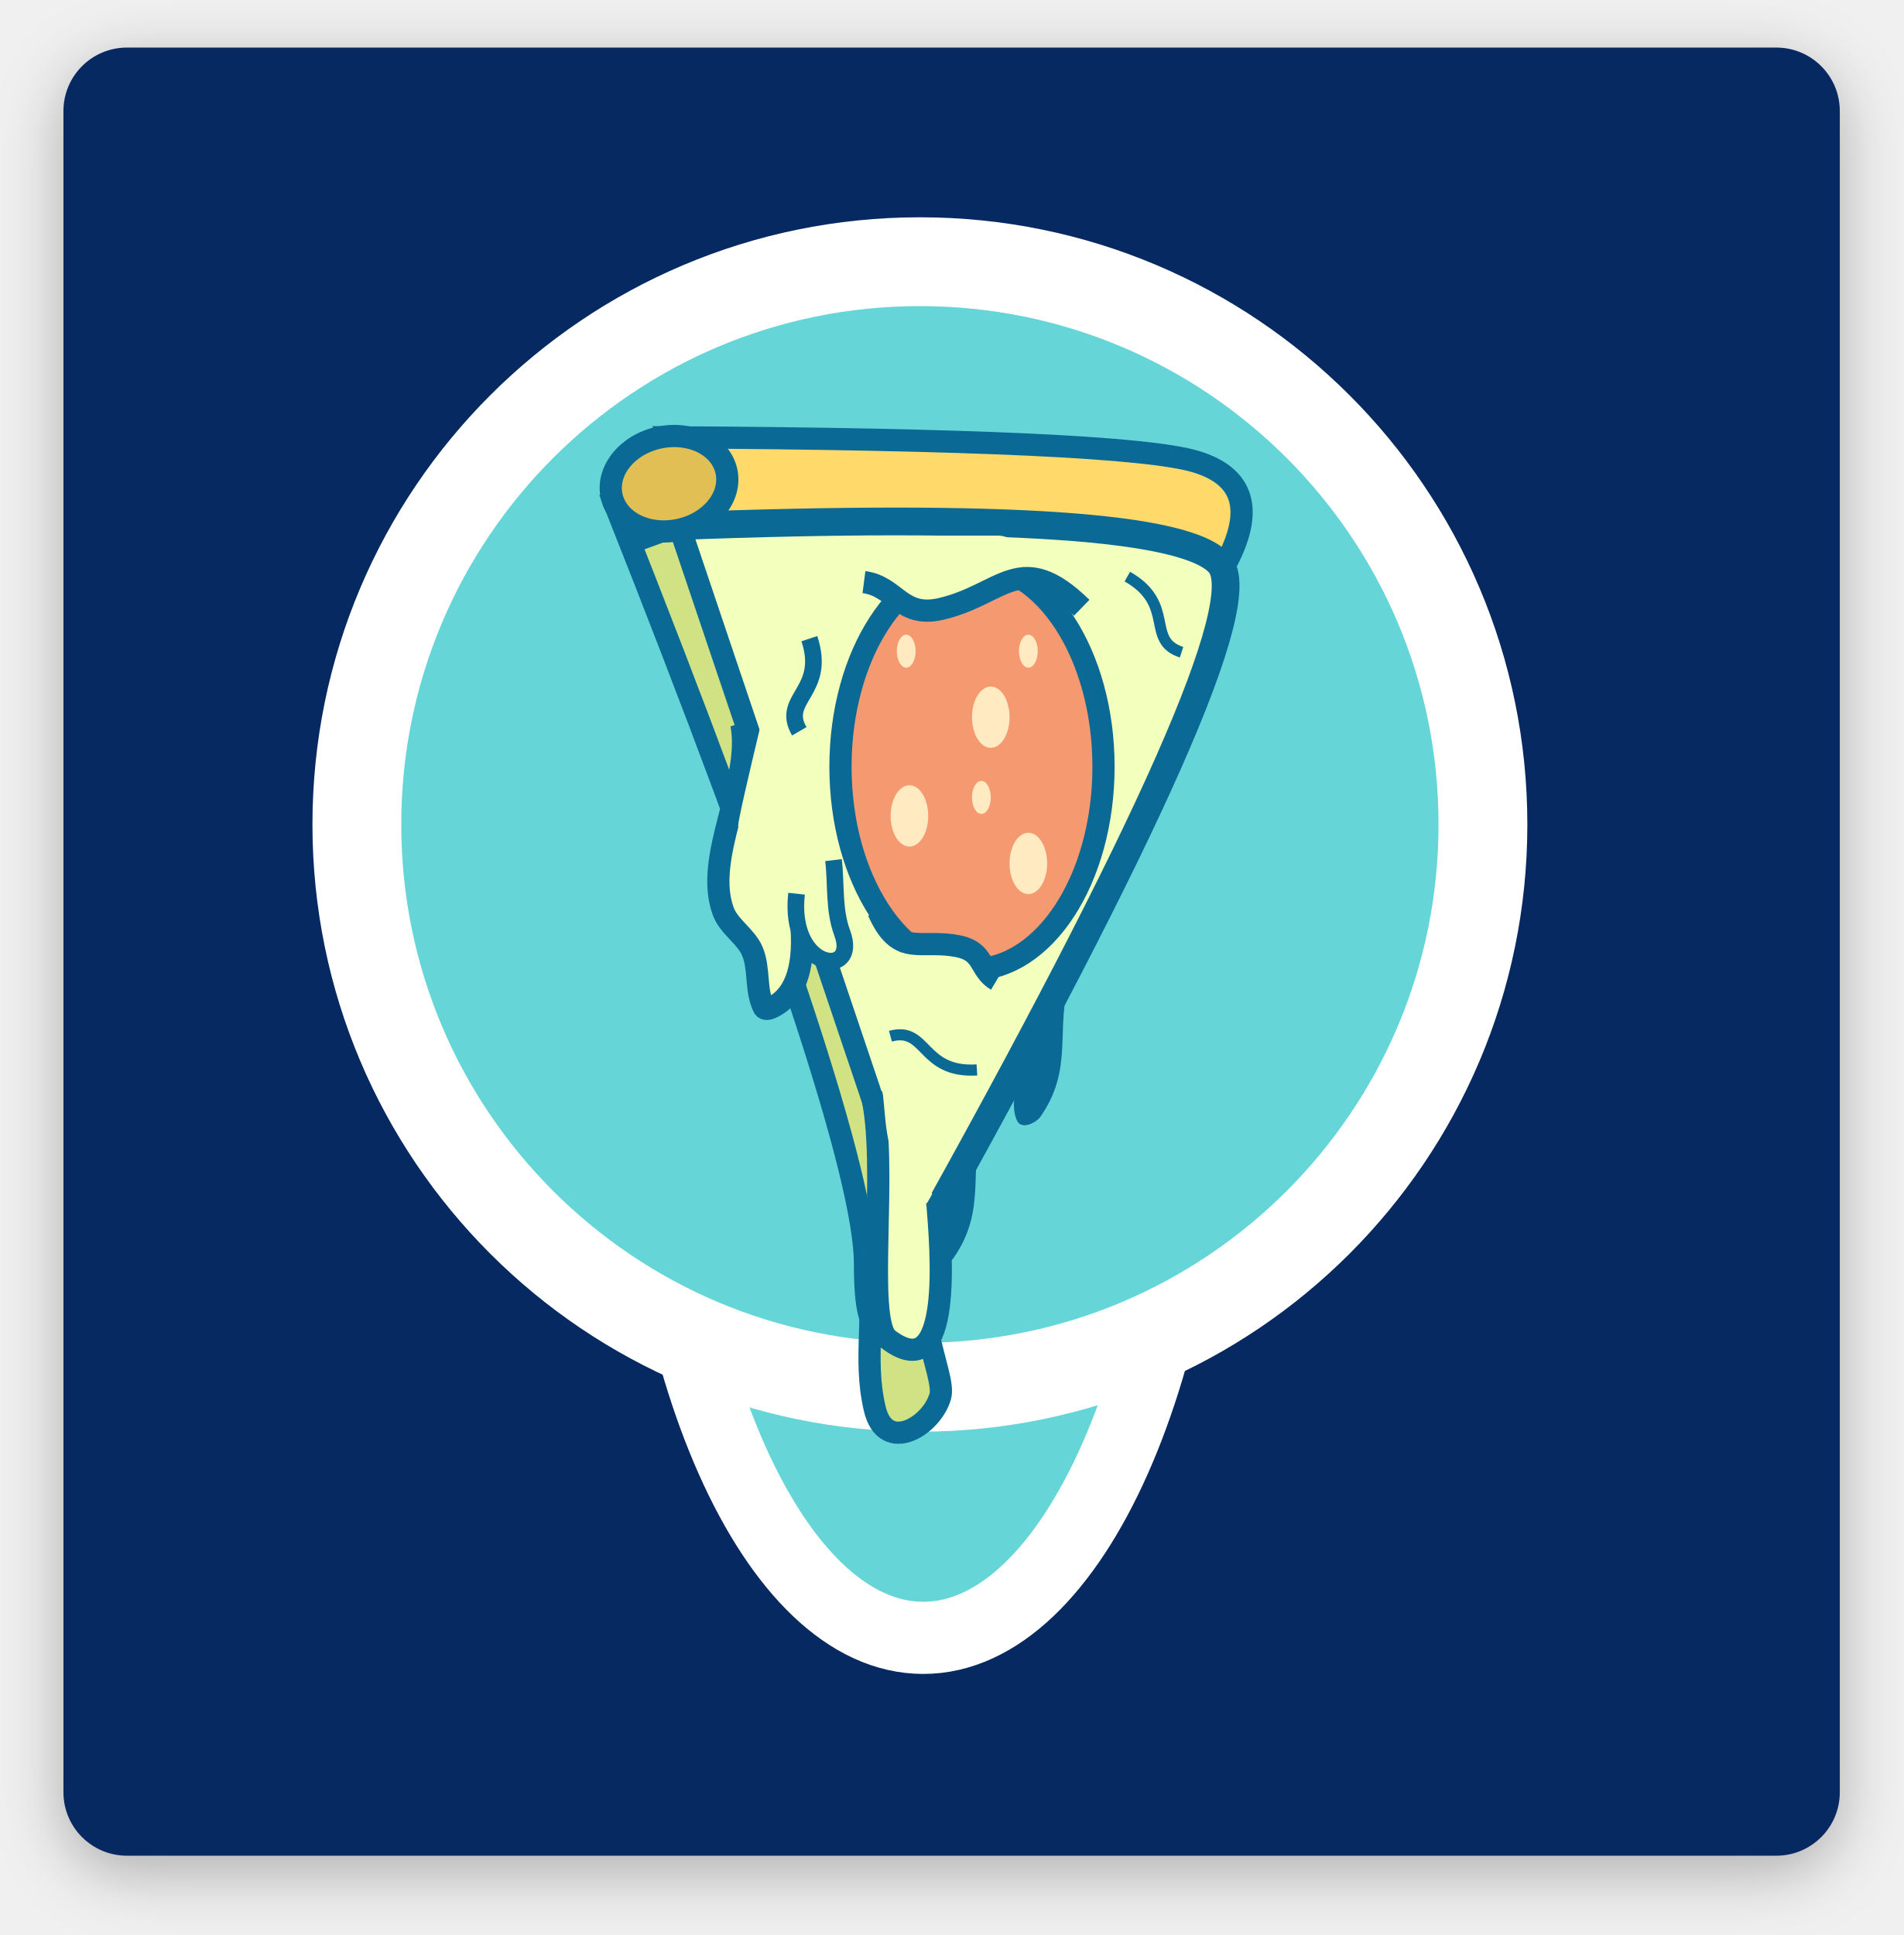
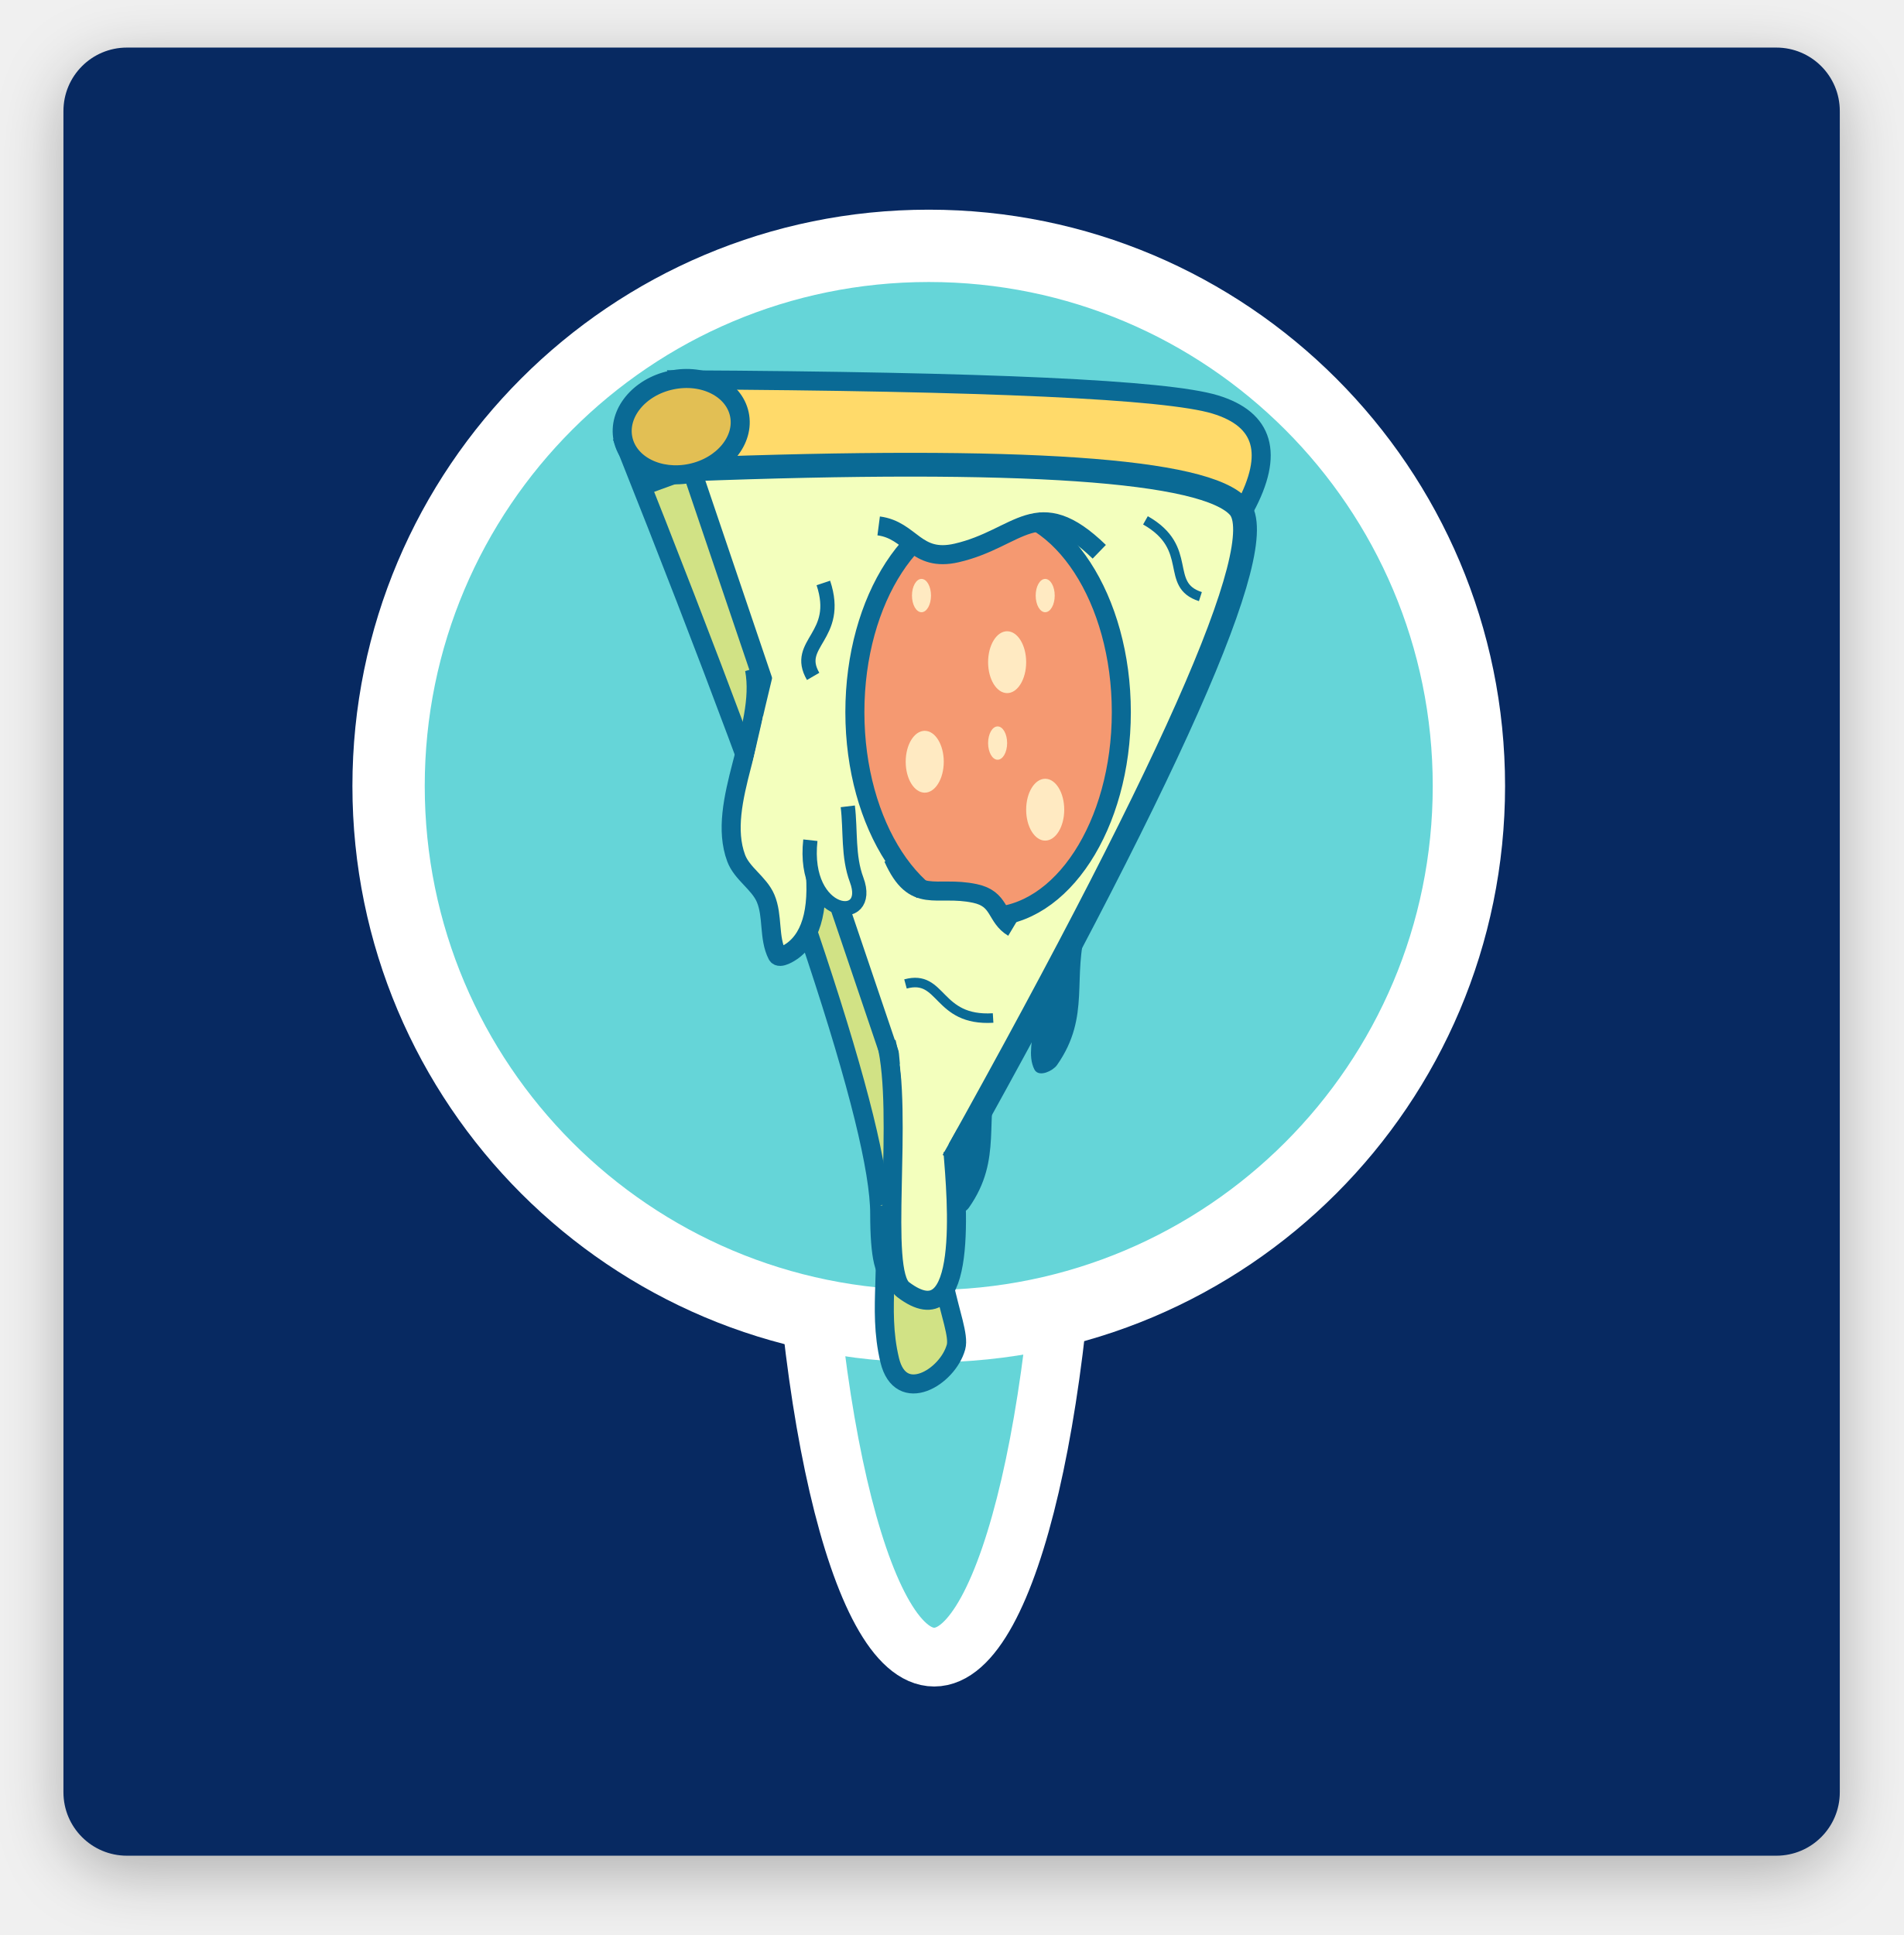
<svg xmlns="http://www.w3.org/2000/svg" xmlns:xlink="http://www.w3.org/1999/xlink" width="240px" height="244px" viewBox="0 0 240 244" version="1.1">
  <defs>
    <rect id="path-1" x="0" y="0" width="224" height="228" rx="8" />
    <filter x="-5.8%" y="-4.8%" width="111.6%" height="111.4%" filterUnits="objectBoundingBox" id="filter-2">
      <feOffset dx="0" dy="2" in="SourceAlpha" result="shadowOffsetOuter1" />
      <feGaussianBlur stdDeviation="4" in="shadowOffsetOuter1" result="shadowBlurOuter1" />
      <feColorMatrix values="0 0 0 0 0   0 0 0 0 0   0 0 0 0 0  0 0 0 0.281 0" type="matrix" in="shadowBlurOuter1" />
    </filter>
  </defs>
  <g id="Page-1" stroke="none" stroke-width="1" fill="none" fill-rule="evenodd">
    <g id="Landing-page-Header" transform="translate(-699, -758)">
-       <g id="Pizza-Stop-Panel" transform="translate(707, 764)">
-         <g id="Rectangle">
-           <use fill="black" fill-opacity="1" filter="url(#filter-2)" xlink:href="#path-1" />
-           <use fill="#072961" fill-rule="evenodd" xlink:href="#path-1" />
-         </g>
-         <g id="Pizza-Stop" transform="translate(37, 27)">
-           <g id="Map-pin" fill="#65D5D8" stroke="#FFFFFF">
-             <ellipse id="Oval" stroke-width="9.1" cx="71.421" cy="96.626" rx="34.163" ry="76.904" />
-             <ellipse id="Oval" stroke-width="11.2" cx="71" cy="70.966" rx="71" ry="70.966" />
+       <g id="Pizza-Stop-Panel" transform="translate(701, 764)">
+         <g id="pizza" transform="translate(6, 0)">
+           <g id="Rectangle-Copy">
+             <use fill="black" fill-opacity="1" filter="url(#filter-2)" xlink:href="#path-1" />
+             <use fill="#072961" fill-rule="evenodd" xlink:href="#path-1" />
          </g>
-           <g id="Slice" transform="translate(30.77832, 20.26506)">
-             <g id="Base" stroke="#0A6A95">
-               <path d="M8.588,1.877 C46.804,2.078 68.957,3.105 75.048,4.956 C81.139,6.807 82.381,11.103 78.774,17.844 L13.76,14.275 L8.588,1.877 Z" id="Path-21" stroke-width="2.8" fill="#FFDA6A" />
-               <path d="M9.477,13.081 C51.079,11.506 73.928,13.082 78.025,17.808 C82.122,22.533 69.401,51.293 39.86,104.088 L9.477,13.081 Z" id="Path-18" stroke-width="3.5" fill="#F3FFBD" />
-               <path d="M1.744,10.288 C22.78,63.339 33.299,95.285 33.299,106.126 C33.299,116.966 35.723,116.287 40.571,104.088 L8.588,9.278 L1.744,10.288 Z" id="Path-20" stroke-width="2.8" fill="#D1E285" />
-               <path d="M39.67,106.126 L33.299,106.126" id="Path-19" stroke-width="2.8" />
-               <path d="M9.335,14.271 L2.96,14.279" id="Path-19-Copy" stroke-width="2.8" transform="translate(6.147256, 14.27492) rotate(-20) translate(-6.147256, -14.27492) " />
-               <ellipse id="Oval" stroke-width="2.8" fill="#E2BF54" transform="translate(8.588113, 7.73225) rotate(-12) translate(-8.588113, -7.73225) " cx="8.588" cy="7.732" rx="7.405" ry="5.947" />
-             </g>
-             <g id="Pepperoni" transform="translate(30.20647, 17.84365)">
-               <ellipse stroke="#0A6A95" stroke-width="2.8" fill="#F59971" cx="16.584" cy="25.576" rx="16.584" ry="25.576" />
-               <g id="Reflection" transform="translate(6.326783, 8.921827)" fill="#FBE5DB">
-                 <ellipse id="Oval" style="mix-blend-mode: overlay;" cx="2.369" cy="22.854" rx="2.369" ry="3.866" />
-                 <ellipse id="Oval-Copy-56" style="mix-blend-mode: overlay;" cx="12.626" cy="10.409" rx="2.369" ry="3.866" />
-                 <ellipse id="Oval-Copy-57" style="mix-blend-mode: overlay;" cx="17.365" cy="28.847" rx="2.369" ry="3.866" />
-                 <ellipse id="Oval-Copy-58" style="mix-blend-mode: overlay;" cx="1.965" cy="2.082" rx="1.185" ry="2.082" />
-                 <ellipse id="Oval-Copy-59" style="mix-blend-mode: overlay;" cx="11.442" cy="20.52" rx="1.185" ry="2.082" />
-                 <ellipse id="Oval-Copy-60" style="mix-blend-mode: overlay;" cx="17.365" cy="2.082" rx="1.185" ry="2.082" />
-               </g>
-             </g>
-             <g id="Drops" transform="translate(14.4427, 14.07046)">
-               <path d="M18.953,91.051 C20.468,97.964 18.497,103.661 20.101,110.358 C21.459,116.026 27.31,112.5 28.353,108.715 C29.113,105.954 23.897,97.484 27.236,86.839" id="Path-22" stroke="#0A6A95" stroke-width="2.8" fill="#D1E285" />
-               <path d="M10.105,13.269 C14.207,19.049 8.769,21.526 12.304,24.811" id="Path-25" stroke="#0A6A95" stroke-width="2.1" transform="translate(11.20451, 19.0402) rotate(17) translate(-11.20451, -19.0402) " />
-               <path d="M26.432,59.703 C30.528,65.455 25.067,67.942 28.602,71.208" id="Path-25-Copy-2" stroke="#0A6A95" stroke-width="1.4" transform="translate(27.51719, 65.45519) rotate(122) translate(-27.51719, -65.45519) " />
-               <path d="M54.271,4.374 C58.358,10.14 52.911,12.632 56.438,15.906" id="Path-25-Copy" stroke="#0A6A95" stroke-width="1.4" transform="translate(55.35452, 10.13987) rotate(-25) translate(-55.35452, -10.13987) " />
-               <path d="M44.334,56.14 C42.436,62.441 44.884,67.263 40.695,73.28 C40.238,73.937 38.743,74.612 38.382,73.898 C37.553,72.255 38.274,70.215 38.22,68.374" id="Path-26" stroke="#0A6A95" stroke-width="0.7" fill="#0A6A95" />
-               <path d="M33.37,73.958 C31.472,80.259 33.92,85.081 29.732,91.099 C29.275,91.756 27.779,92.431 27.419,91.716 C26.59,90.073 27.31,88.034 27.256,86.193" id="Path-26-Copy" stroke="#0A6A95" stroke-width="0.7" fill="#0A6A95" />
-               <g id="Left-Drip" transform="translate(0.364393, 22.80642)">
-                 <path d="M2.909,1.19 C4.286,8.565 -1.928,17.868 0.62,24.784 C1.34,26.736 3.482,27.908 4.291,29.824 C5.224,32.035 4.644,34.741 5.726,36.883 C6.02,37.464 7.377,36.565 7.611,36.394 C12.739,32.641 11.171,20.907 2.909,1.19 Z" id="Path-27" stroke="#0A6A95" stroke-width="2.8" fill="#F3FFBD" />
-                 <path d="" id="Path-28" stroke="#979797" stroke-width="0.7" />
-                 <path d="M5.574,0.297 C3.524,8.823 2.499,13.383 2.499,13.978 C2.499,14.572 3.783,17.447 6.351,22.602 L12.601,30.781 L17.838,29.151 L9.18,3.369 L5.574,0.297 Z" id="Path-29" fill="#F3FFBD" />
-                 <path d="M9.859,22.553 C8.784,32.315 17.76,33.252 15.62,27.514 C14.518,24.557 14.885,21.382 14.518,18.316" id="Path-30" stroke="#0A6A95" stroke-width="2.1" fill="#F3FFBD" />
-                 <g id="Top-bottom-drip" transform="translate(19.314, 45.41419)">
-                   <path d="M0,2.379 C2.205,11.498 -0.93,31.006 2.085,33.307 C10.385,39.641 8.751,21.797 8.297,16.041" id="Path-31" stroke="#0A6A95" stroke-width="2.8" fill="#F3FFBD" />
-                   <path d="M9.622,13.648 C9.009,14.735 8.396,15.823 7.783,16.911" id="Path-33" stroke="#0A6A95" stroke-width="2.1" />
-                   <path d="M1.31,1.466 C1.717,4.198 1.639,7.048 2.53,9.661 C3.003,11.049 9.324,1.728 3.747,0.508" id="Path-32" fill="#F3FFBD" />
+           <g id="Pizza-Stop" transform="translate(41, 25)">
+             <g>
+               <g id="Pin" fill="#65D5D8" stroke="#FFFFFF">
+                 <g id="Oval">
+                   <ellipse stroke-width="7.41" cx="68.804" cy="104.144" rx="17.1" ry="73.815" />
+                   <circle stroke-width="9.12" cx="68.115" cy="68.115" r="68.115" />
                </g>
              </g>
-               <g id="Top-drip" transform="translate(18.72519, 0.204459)">
-                 <rect id="Rectangle" fill="#F3FFBD" x="4.146" y="0" width="15.992" height="6.543" rx="3.271" />
-                 <polygon id="Path-24" fill="#F3FFBD" points="1.717 3.271 3.365 6.543 5.734 9.459 12.142 8.15 18.361 5.353 16.836 1.094" />
-                 <path d="M0,5.864 C4.059,6.393 4.596,10.425 9.708,9.244 C17.548,7.432 19.714,1.56 27.46,9.097" id="Path-23" stroke="#0A6A95" stroke-width="2.8" />
-               </g>
-               <g id="Bottom-Pep-Drop" transform="translate(27.17943, 53.3684) rotate(-156) translate(-27.17943, -53.3684) translate(18.43559, 50.22382)">
-                 <rect id="Rectangle" fill="#F3FFBD" x="2.369" y="0" width="10.069" height="4.164" rx="2.082" />
-                 <polygon id="Path-24" fill="#F3FFBD" points="1.185 1.988 2.182 4.081 3.615 5.948 7.491 5.11 11.253 3.32 10.331 0.595" />
-                 <path d="M0,3.865 C2.539,4.171 2.875,6.507 6.072,5.823 C10.976,4.773 12.331,1.371 17.176,5.738" id="Path-23" stroke="#0A6A95" stroke-width="2.8" />
+               <g id="Slice" transform="translate(28.2, 15)">
+                 <g id="Base" stroke="#0A6A95">
+                   <path d="M8.7,1.893 C47.413,2.097 69.855,3.132 76.025,4.999 C82.196,6.866 83.454,11.2 79.8,18 L13.939,14.4 L8.7,1.893 Z" id="Path-21" stroke-width="2.4" fill="#FFDA6A" />
+                   <path d="M9.6,13.195 C51.744,11.607 74.891,13.197 79.042,17.964 C83.192,22.731 70.305,51.743 40.38,105 L9.6,13.195 Z" id="Path-18" stroke-width="3" fill="#F3FFBD" />
+                   <path d="M1.767,10.378 C23.077,63.894 33.732,96.12 33.732,107.055 C33.732,117.991 36.188,117.305 41.1,105 L8.7,9.359 L1.767,10.378 Z" id="Path-20" stroke-width="2.4" fill="#D1E285" />
+                   <path d="M40.187,107.055 L33.732,107.055" id="Path-19" stroke-width="2.4" />
+                   <path d="M9.455,14.4 L3,14.4" id="Path-19-Copy" stroke-width="2.4" transform="translate(6.227344, 14.4) rotate(-20) translate(-6.227344, -14.4) " />
+                   <ellipse id="Oval" stroke-width="2.4" fill="#E2BF54" transform="translate(8.7, 7.8) rotate(-12) translate(-8.7, -7.8) " cx="8.7" cy="7.8" rx="7.5" ry="6" />
+                 </g>
+                 <g id="Pepperoni" transform="translate(30.6, 18)">
+                   <ellipse stroke="#0A6A95" stroke-width="2.4" fill="#F59971" cx="16.8" cy="25.8" rx="16.8" ry="25.8" />
+                   <g id="Reflection" transform="translate(6.40921, 9)" fill="#FBE5DB">
+                     <ellipse id="Oval" style="mix-blend-mode: overlay;" cx="2.4" cy="23.054" rx="2.4" ry="3.9" />
+                     <ellipse id="Oval-Copy-56" style="mix-blend-mode: overlay;" cx="12.791" cy="10.5" rx="2.4" ry="3.9" />
+                     <ellipse id="Oval-Copy-57" style="mix-blend-mode: overlay;" cx="17.591" cy="29.1" rx="2.4" ry="3.9" />
+                     <ellipse id="Oval-Copy-58" style="mix-blend-mode: overlay;" cx="1.991" cy="2.1" rx="1.2" ry="2.1" />
+                     <ellipse id="Oval-Copy-59" style="mix-blend-mode: overlay;" cx="11.591" cy="20.7" rx="1.2" ry="2.1" />
+                     <ellipse id="Oval-Copy-60" style="mix-blend-mode: overlay;" cx="17.591" cy="2.1" rx="1.2" ry="2.1" />
+                   </g>
+                 </g>
+                 <g id="Drops" transform="translate(14.63086, 14.19375)">
+                   <path d="M19.2,91.849 C20.735,98.822 18.738,104.569 20.363,111.325 C21.738,117.043 27.666,113.486 28.722,109.668 C29.493,106.882 24.208,98.339 27.591,87.6" id="Path-22" stroke="#0A6A95" stroke-width="2.4" fill="#D1E285" />
+                   <path d="M10.244,13.385 C14.391,19.212 8.881,21.719 12.457,25.029" id="Path-25" stroke="#0A6A95" stroke-width="1.8" transform="translate(11.35049, 19.20703) rotate(17) translate(-11.35049, -19.20703) " />
+                   <path d="M26.769,60.206 C30.916,66.034 25.406,68.541 28.982,71.851" id="Path-25-Copy-2" stroke="#0A6A95" stroke-width="1.2" transform="translate(27.87568, 66.02871) rotate(122) translate(-27.87568, -66.02871) " />
+                   <path d="M54.969,4.406 C59.116,10.234 53.606,12.741 57.182,16.051" id="Path-25-Copy" stroke="#0A6A95" stroke-width="1.2" transform="translate(56.07568, 10.22871) rotate(-25) translate(-56.07568, -10.22871) " />
+                   <path d="M44.912,56.631 C42.988,62.988 45.468,67.852 41.225,73.922 C40.762,74.585 39.248,75.266 38.882,74.545 C38.042,72.888 38.772,70.83 38.718,68.973" id="Path-26" stroke="#0A6A95" stroke-width="0.6" fill="#0A6A95" />
+                   <path d="M33.805,74.606 C31.882,80.963 34.362,85.827 30.119,91.897 C29.656,92.56 28.141,93.241 27.776,92.52 C26.936,90.863 27.666,88.805 27.611,86.948" id="Path-26-Copy" stroke="#0A6A95" stroke-width="0.6" fill="#0A6A95" />
+                   <g id="Left-Drip" transform="translate(0.369141, 23.00625)">
+                     <path d="M2.947,1.2 C4.342,8.641 -1.953,18.025 0.628,25.001 C1.357,26.97 3.527,28.152 4.347,30.086 C5.292,32.316 4.705,35.046 5.801,37.206 C6.099,37.792 7.473,36.885 7.71,36.712 C12.905,32.927 11.317,21.09 2.947,1.2 Z" id="Path-27" stroke="#0A6A95" stroke-width="2.4" fill="#F3FFBD" />
+                     <path d="" id="Path-28" stroke="#979797" stroke-width="0.6" />
+                     <path d="M5.647,0.3 C3.57,8.9 2.531,13.5 2.531,14.1 C2.531,14.7 3.832,17.6 6.433,22.8 L12.765,31.051 L18.07,29.407 L9.3,3.398 L5.647,0.3 Z" id="Path-29" fill="#F3FFBD" />
+                     <path d="M9.988,22.75 C8.899,32.598 17.991,33.543 15.824,27.755 C14.707,24.772 15.079,21.57 14.707,18.477" id="Path-30" stroke="#0A6A95" stroke-width="1.8" fill="#F3FFBD" />
+                     <g id="Top-bottom-drip" transform="translate(19.56563, 45.81211)">
+                       <path d="M0,2.4 C2.234,11.598 -0.943,31.278 2.112,33.599 C10.521,39.988 8.865,21.988 8.405,16.182" id="Path-31" stroke="#0A6A95" stroke-width="2.4" fill="#F3FFBD" />
+                       <path d="M9.747,13.767 C9.126,14.864 8.505,15.962 7.884,17.059" id="Path-33" stroke="#0A6A95" stroke-width="1.8" />
+                       <path d="M1.327,1.479 C1.739,4.235 1.66,7.11 2.563,9.746 C3.042,11.146 9.445,1.743 3.796,0.513" id="Path-32" fill="#F3FFBD" />
+                     </g>
+                   </g>
+                   <g id="Top-drip" transform="translate(18.96914, 0.20625)">
+                     <rect id="Rectangle" fill="#F3FFBD" x="4.2" y="0" width="16.2" height="6.6" rx="3.3" />
+                     <polygon id="Path-24" fill="#F3FFBD" points="1.74 3.3 3.409 6.6 5.809 9.542 12.3 8.222 18.6 5.4 17.055 1.104" />
+                     <path d="M0,5.916 C4.112,6.449 4.656,10.516 9.834,9.325 C17.777,7.497 19.971,1.573 27.818,9.177" id="Path-23" stroke="#0A6A95" stroke-width="2.4" />
+                   </g>
+                   <g id="Bottom-Pep-Drop" transform="translate(27.60762, 54.05742) rotate(-156) translate(-27.60762, -54.05742) translate(18.90762, 51.05742)">
+                     <rect id="Rectangle" fill="#F3FFBD" x="2.4" y="0" width="10.2" height="4.2" rx="2.1" />
+                     <polygon id="Path-24" fill="#F3FFBD" points="1.2 2.005 2.21 4.117 3.662 6 7.589 5.155 11.4 3.349 10.466 0.6" />
+                     <path d="M0,3.899 C2.572,4.208 2.912,6.564 6.151,5.874 C11.119,4.815 12.492,1.383 17.4,5.788" id="Path-23" stroke="#0A6A95" stroke-width="2.4" />
+                   </g>
+                 </g>
              </g>
            </g>
          </g>
        </g>
      </g>
    </g>
  </g>
</svg>
